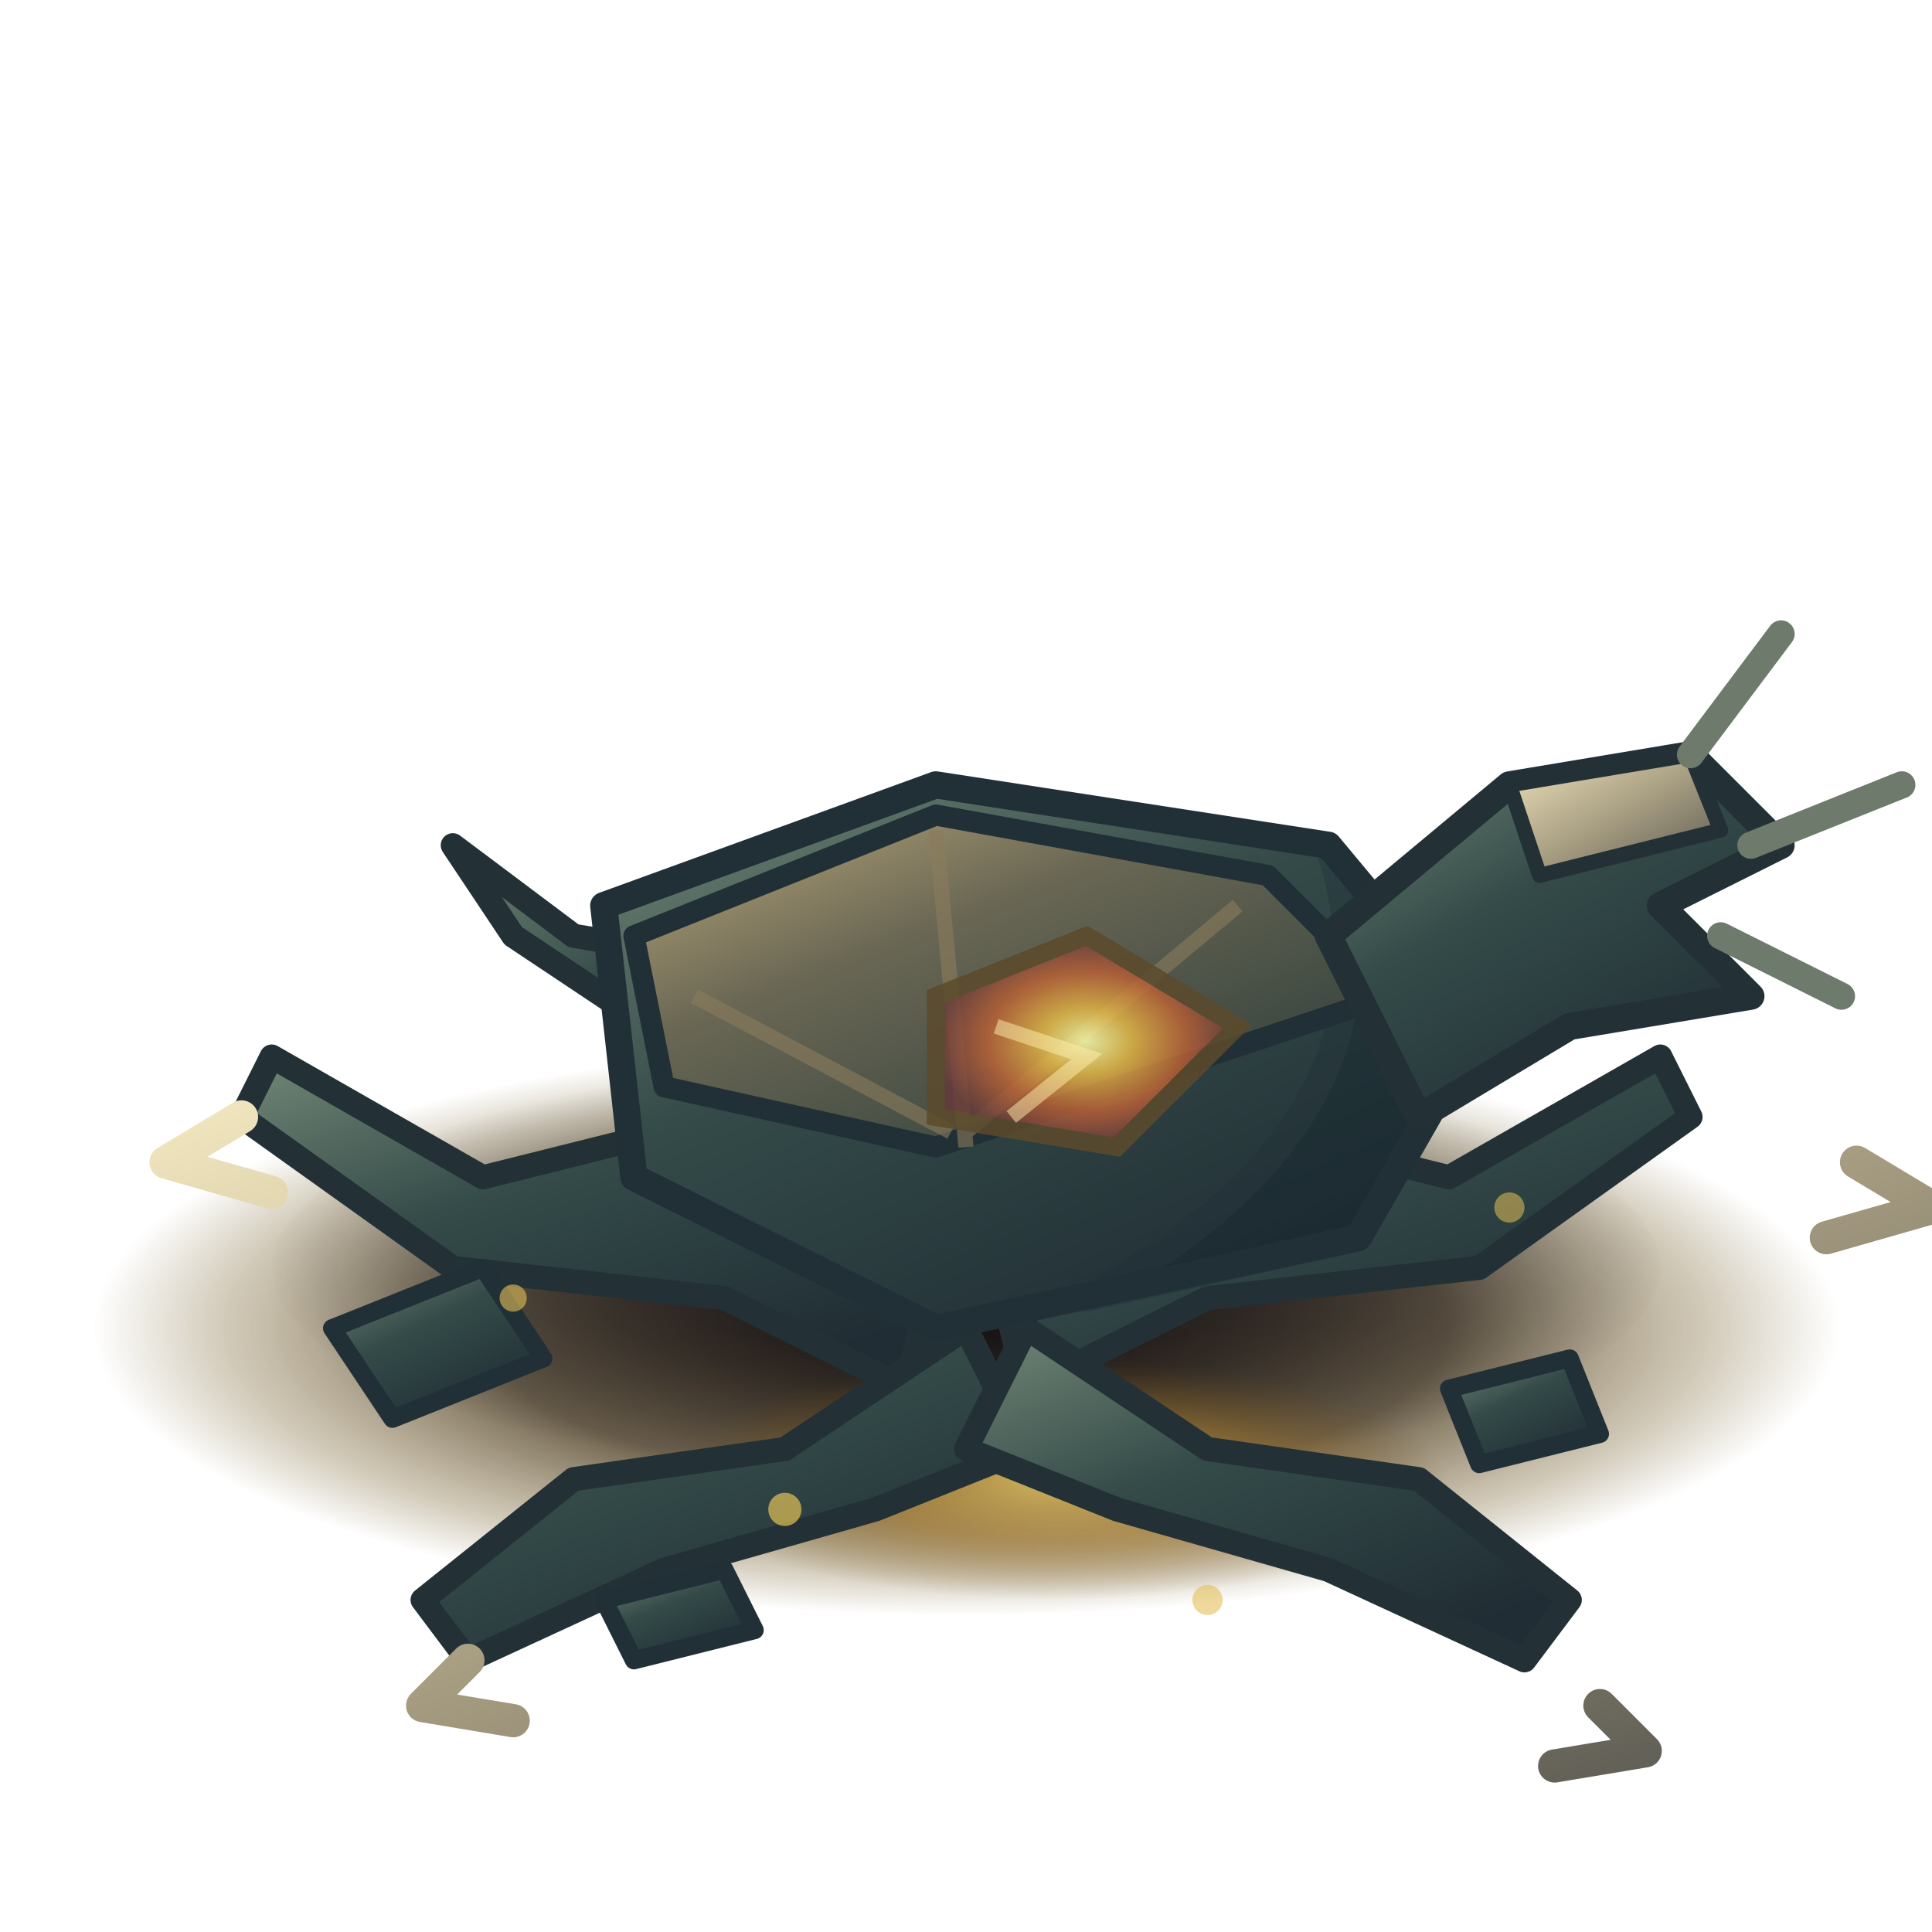
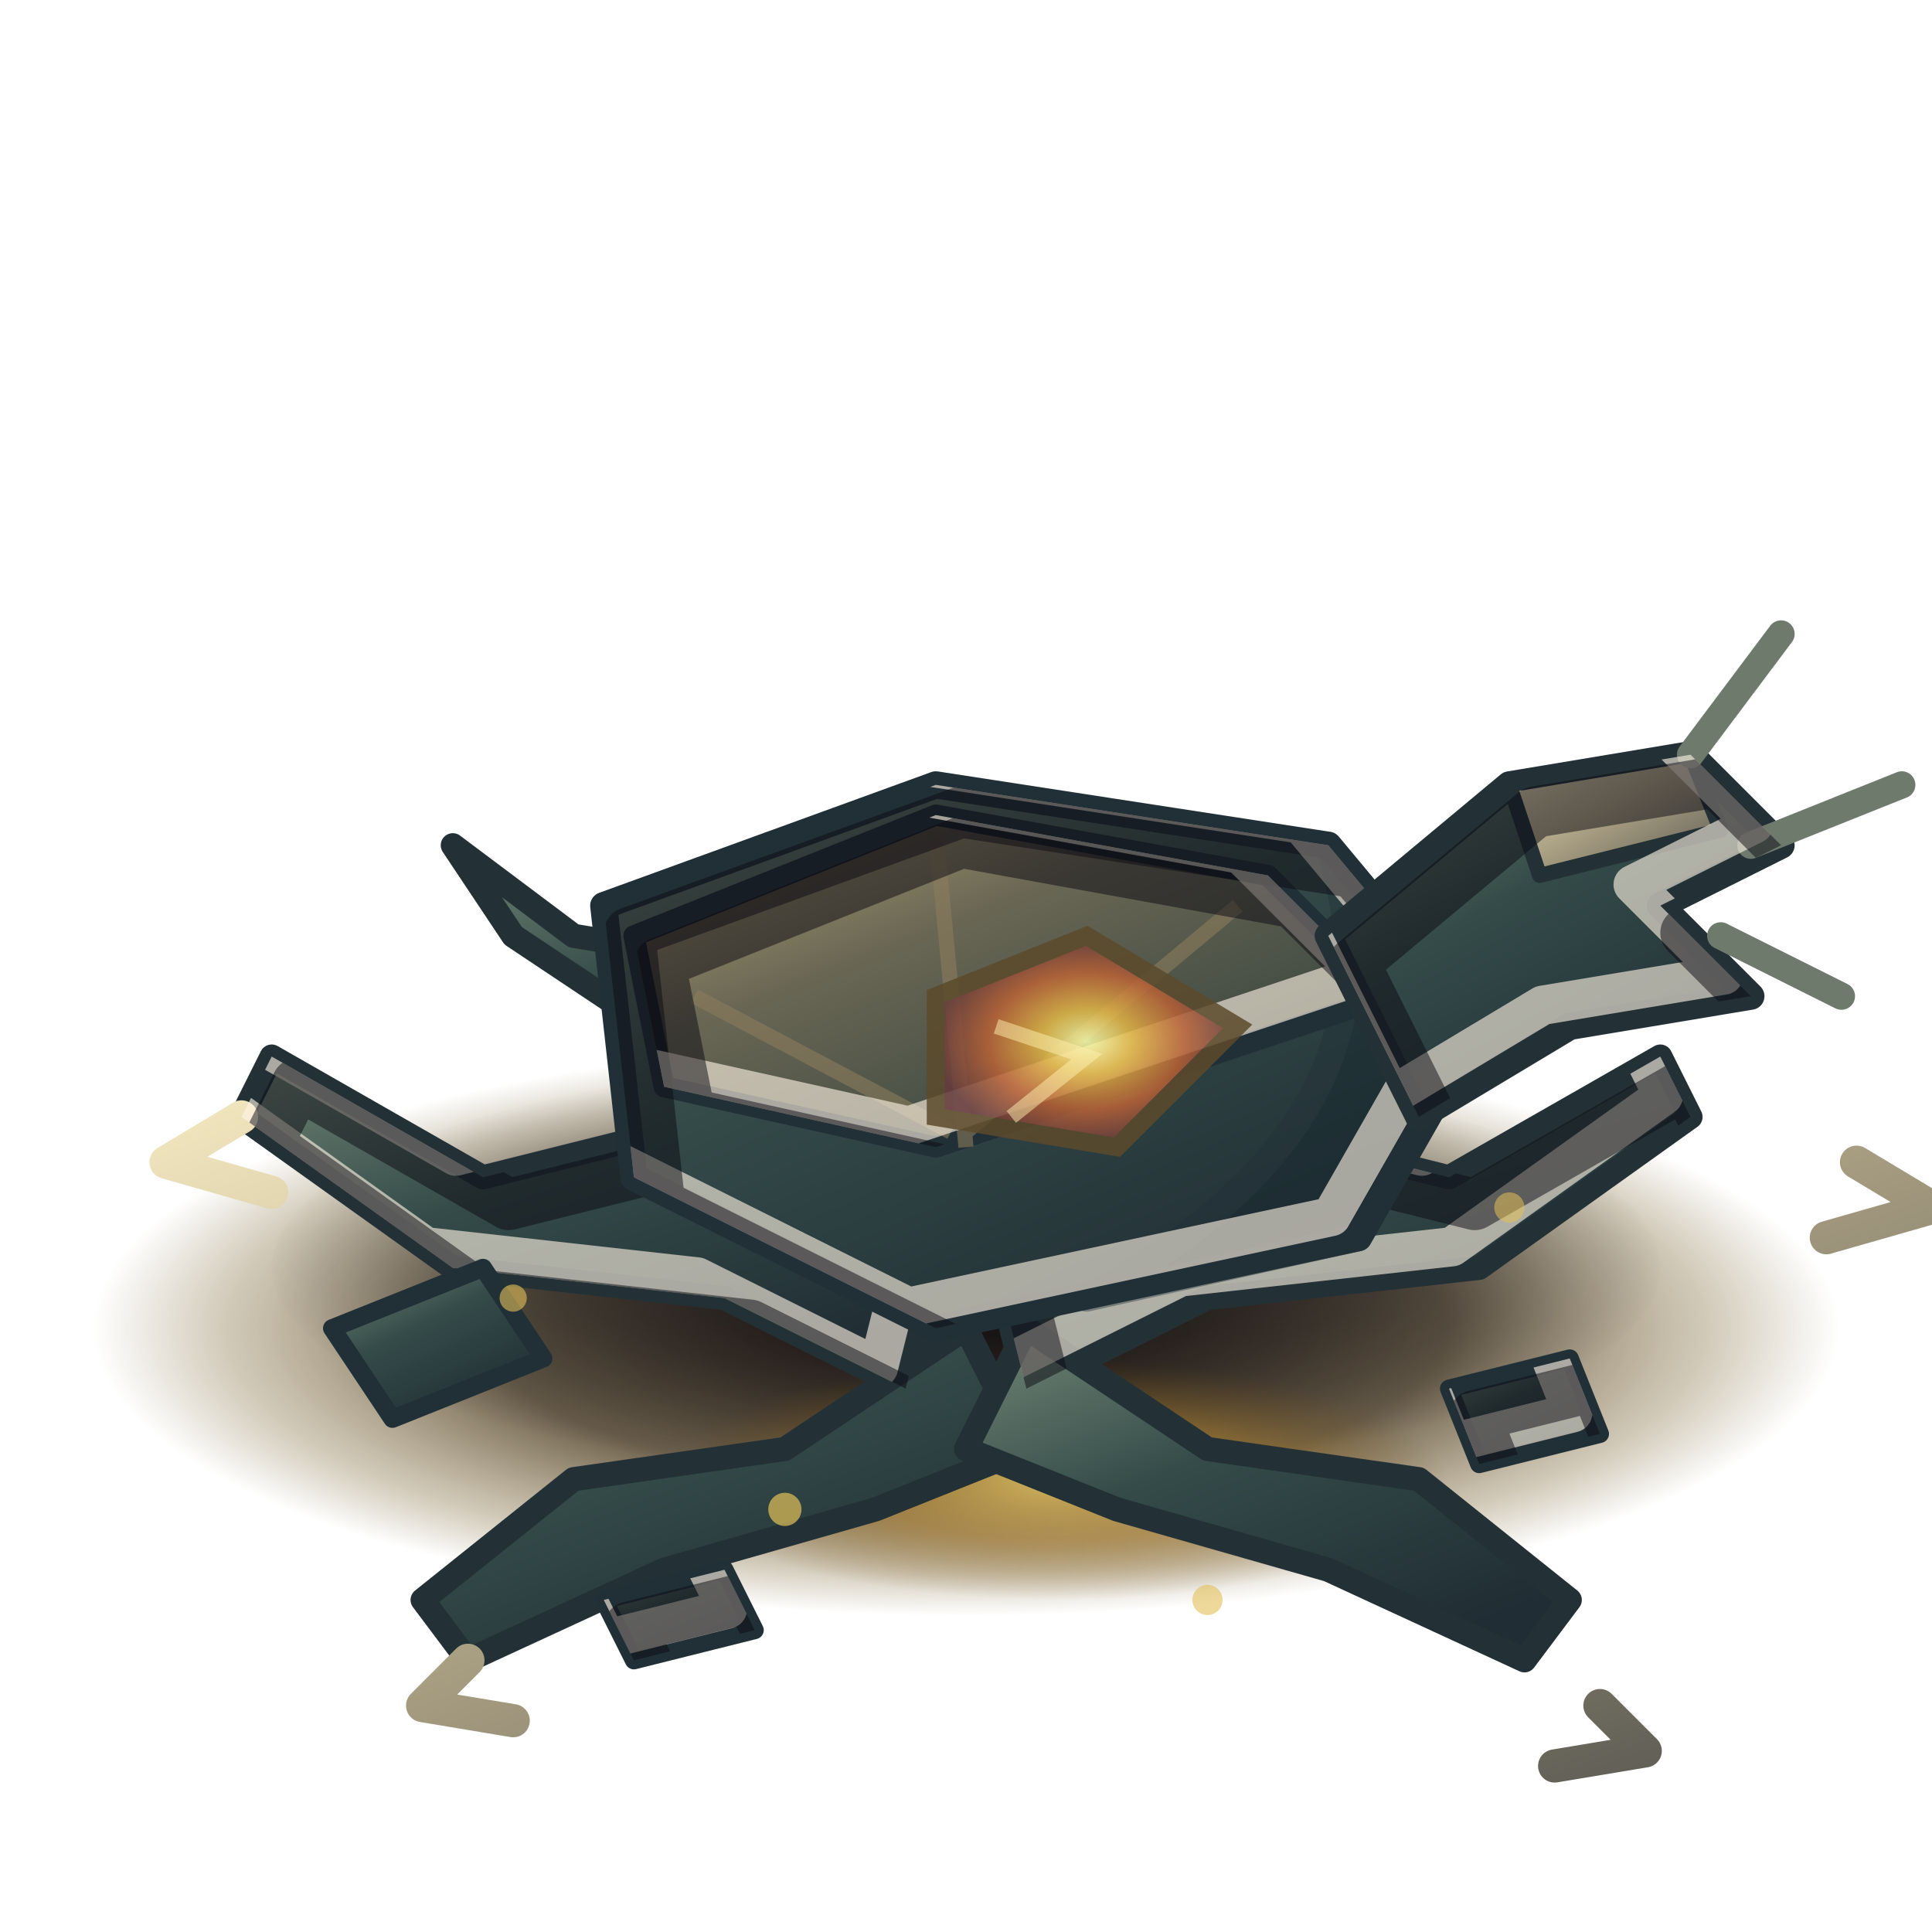
<svg xmlns="http://www.w3.org/2000/svg" viewBox="0 0 128 128">
  <defs>
    <radialGradient id="sh">
      <stop stop-color="#06050c" stop-opacity="0.8" />
      <stop offset="0.55" stop-color="#06050c" stop-opacity="0.42" />
      <stop offset="1" stop-color="#06050c" stop-opacity="0" />
    </radialGradient>
    <linearGradient id="shell" x2="0.9" y2="1">
      <stop stop-color="#bdab7d" />
      <stop offset="0.38" stop-color="#6a6754" />
      <stop offset="1" stop-color="#293b39" />
    </linearGradient>
    <linearGradient id="chitin" x2="0.7" y2="1">
      <stop stop-color="#738877" />
      <stop offset="0.45" stop-color="#344b49" />
      <stop offset="1" stop-color="#202d34" />
    </linearGradient>
    <linearGradient id="ivory" y2="1">
      <stop stop-color="#f0e5bd" />
      <stop offset="0.5" stop-color="#a89e82" />
      <stop offset="1" stop-color="#55554f" />
    </linearGradient>
    <radialGradient id="blight">
      <stop stop-color="#faffae" />
      <stop offset="0.3" stop-color="#e2b746" />
      <stop offset="0.65" stop-color="#b96236" />
      <stop offset="1" stop-color="#653a3b" />
    </radialGradient>
    <radialGradient id="ooze">
      <stop stop-color="#241a12" stop-opacity="0.95" />
      <stop offset="0.55" stop-color="#3c2c12" stop-opacity="0.75" />
      <stop offset="0.85" stop-color="#6a5018" stop-opacity="0.3" />
      <stop offset="1" stop-color="#6a5018" stop-opacity="0" />
    </radialGradient>
    <radialGradient id="spill">
      <stop stop-color="#e8c864" stop-opacity="0.85" />
      <stop offset="0.5" stop-color="#a87c2c" stop-opacity="0.6" />
      <stop offset="1" stop-color="#6a4a12" stop-opacity="0" />
    </radialGradient>
+     <clipPath id="rim-0-0">
+       <path d="M62 84 48 74 32 78 18 70 16 74 30 84 48 86 60 92Z" />
+     </clipPath>
+     <clipPath id="rim-0-1">
+       <path d="M66 84 80 74 96 78 110 70 112 74 98 84 80 86 68 92Z" />
+     </clipPath>
+     <clipPath id="rim-1-0">
+       <path d="M40 60 62 52 88 56 98 68 90 82 62 88 42 78Z" />
+     </clipPath>
+     <clipPath id="rim-1-1">
+       <path d="M42 62 62 54 84 58 92 66 62 76 44 72Z" />
+     </clipPath>
+     <clipPath id="rim-2-0">
+       <path d="M88 62 100 52 112 50 118 56 110 60 116 66 104 68 94 74Z" />
+     </clipPath>
+     <clipPath id="rim-3-0">
+       <path d="M96 92l8-2 2 5-8 2Z" />
+     </clipPath>
+     <clipPath id="rim-3-1">
+       <path d="M40 106l8-2 2 4-8 2Z" />
+     </clipPath>
  </defs>
  <ellipse cx="64" cy="88" rx="58" ry="19" fill="url(#ooze)" />
  <ellipse cx="64" cy="84" rx="46" ry="14" fill="url(#sh)" />
  <ellipse cx="70" cy="98" rx="26" ry="8" fill="url(#spill)" />
  <g stroke="#233136" stroke-width="1.6" stroke-linejoin="round" fill="url(#chitin)">
    <path d="M62 84 48 74 32 78 18 70 16 74 30 84 48 86 60 92Z" />
    <path d="M64 88 52 96 38 98 28 106 31 110 44 104 58 100 68 96Z" />
    <path d="M66 84 80 74 96 78 110 70 112 74 98 84 80 86 68 92Z" />
    <path d="M68 88 80 96 94 98 104 106 101 110 88 104 74 100 64 96Z" />
    <path d="M62 76 50 64 38 62 30 56 34 62 46 70 58 74Z" />
    <path d="M68 76 80 64 92 62 100 56 96 62 84 70 72 74Z" />
    <path d="M16 74l-5 3 7 2m105-2 5 3-7 2M31 110l-3 3 6 1m72-1 3 3-6 1" fill="none" stroke="url(#ivory)" stroke-width="2.2" stroke-linecap="round" />
+     <g clip-path="url(#rim-0-0)">
+       <path d="M62 84 48 74 32 78 18 70 16 74 30 84 48 86 60 92Z" transform="translate(-1.8 -1.4)" fill="none" stroke="#fff4e4" stroke-width="2.6" stroke-opacity="0.62" stroke-linejoin="round" />
+       <path d="M62 84 48 74 32 78 18 70 16 74 30 84 48 86 60 92Z" transform="translate(1.7 1.8)" fill="none" stroke="#0c0a12" stroke-width="3.4" stroke-opacity="0.5" stroke-linejoin="round" />
+     </g>
+     <g clip-path="url(#rim-0-1)">
+       <path d="M66 84 80 74 96 78 110 70 112 74 98 84 80 86 68 92Z" transform="translate(-1.8 -1.4)" fill="none" stroke="#fff4e4" stroke-width="2.6" stroke-opacity="0.62" stroke-linejoin="round" />
+       <path d="M66 84 80 74 96 78 110 70 112 74 98 84 80 86 68 92Z" transform="translate(1.7 1.8)" fill="none" stroke="#0c0a12" stroke-width="3.4" stroke-opacity="0.5" stroke-linejoin="round" />
+     </g>
  </g>
  <g stroke="#213037" stroke-width="1.8" stroke-linejoin="round">
    <path d="M40 60 62 52 88 56 98 68 90 82 62 88 42 78Z" fill="url(#chitin)" />
    <path d="M88 56 98 68 90 82 72 86q22-12 16-30Z" fill="#12222b" opacity=".4" />
    <path d="M42 62 62 54 84 58 92 66 62 76 44 72Z" fill="url(#shell)" stroke-width="1.4" />
    <path d="M62 55 64 76M46 66l17 9M82 60l-18 15" stroke="#8a7c5c" stroke-width="1" opacity=".6" fill="none" />
+     <g clip-path="url(#rim-1-0)">
+       <path d="M40 60 62 52 88 56 98 68 90 82 62 88 42 78Z" transform="translate(-1.8 -1.4)" fill="none" stroke="#fff4e4" stroke-width="2.6" stroke-opacity="0.62" stroke-linejoin="round" />
+       <path d="M40 60 62 52 88 56 98 68 90 82 62 88 42 78Z" transform="translate(1.7 1.8)" fill="none" stroke="#0c0a12" stroke-width="3.4" stroke-opacity="0.5" stroke-linejoin="round" />
+     </g>
+     <g clip-path="url(#rim-1-1)">
+       <path d="M42 62 62 54 84 58 92 66 62 76 44 72Z" transform="translate(-1.8 -1.4)" fill="none" stroke="#fff4e4" stroke-width="2.6" stroke-opacity="0.62" stroke-linejoin="round" />
+       <path d="M42 62 62 54 84 58 92 66 62 76 44 72Z" transform="translate(1.7 1.8)" fill="none" stroke="#0c0a12" stroke-width="3.4" stroke-opacity="0.5" stroke-linejoin="round" />
+     </g>
  </g>
  <path d="M62 66 72 62 82 68 74 76 62 74Z" fill="url(#blight)" stroke="#5c4a2c" stroke-width="1.2" opacity=".85" />
  <path d="M66 68l6 2-5 4" fill="none" stroke="#fff0b0" stroke-width="1" opacity=".5" />
  <g stroke="#233136" stroke-width="1.8" stroke-linejoin="round">
    <path d="M88 62 100 52 112 50 118 56 110 60 116 66 104 68 94 74Z" fill="url(#chitin)" />
    <path d="M100 52 112 50 114 55 102 58Z" fill="url(#ivory)" stroke-width="1" />
    <path d="M112 50l6-8m-2 14 10-4m-12 10 8 4" fill="none" stroke="#6d7a6c" stroke-width="1.8" stroke-linecap="round" />
+     <g clip-path="url(#rim-2-0)">
+       <path d="M88 62 100 52 112 50 118 56 110 60 116 66 104 68 94 74Z" transform="translate(-1.8 -1.4)" fill="none" stroke="#fff4e4" stroke-width="2.6" stroke-opacity="0.62" stroke-linejoin="round" />
+       <path d="M88 62 100 52 112 50 118 56 110 60 116 66 104 68 94 74Z" transform="translate(1.7 1.8)" fill="none" stroke="#0c0a12" stroke-width="3.4" stroke-opacity="0.5" stroke-linejoin="round" />
+     </g>
  </g>
  <g fill="url(#chitin)" stroke="#213037" stroke-width="1.2" stroke-linejoin="round">
    <path d="M22 88l10-4 4 6-10 4Z" />
    <path d="M96 92l8-2 2 5-8 2Z" />
    <path d="M40 106l8-2 2 4-8 2Z" />
+     <g clip-path="url(#rim-3-0)">
+       <path d="M96 92l8-2 2 5-8 2Z" transform="translate(-1.8 -1.4)" fill="none" stroke="#fff4e4" stroke-width="2.6" stroke-opacity="0.62" stroke-linejoin="round" />
+       <path d="M96 92l8-2 2 5-8 2Z" transform="translate(1.7 1.8)" fill="none" stroke="#0c0a12" stroke-width="3.4" stroke-opacity="0.5" stroke-linejoin="round" />
+     </g>
+     <g clip-path="url(#rim-3-1)">
+       <path d="M40 106l8-2 2 4-8 2Z" transform="translate(-1.8 -1.4)" fill="none" stroke="#fff4e4" stroke-width="2.6" stroke-opacity="0.62" stroke-linejoin="round" />
+       <path d="M40 106l8-2 2 4-8 2Z" transform="translate(1.7 1.8)" fill="none" stroke="#0c0a12" stroke-width="3.4" stroke-opacity="0.5" stroke-linejoin="round" />
+     </g>
  </g>
  <g fill="#e2c058">
    <circle cx="52" cy="100" r="1.1" opacity=".7" />
    <circle cx="80" cy="106" r="1" opacity=".6" />
    <circle cx="34" cy="86" r=".9" opacity=".6" />
    <circle cx="100" cy="80" r="1" opacity=".55" />
  </g>
</svg>
